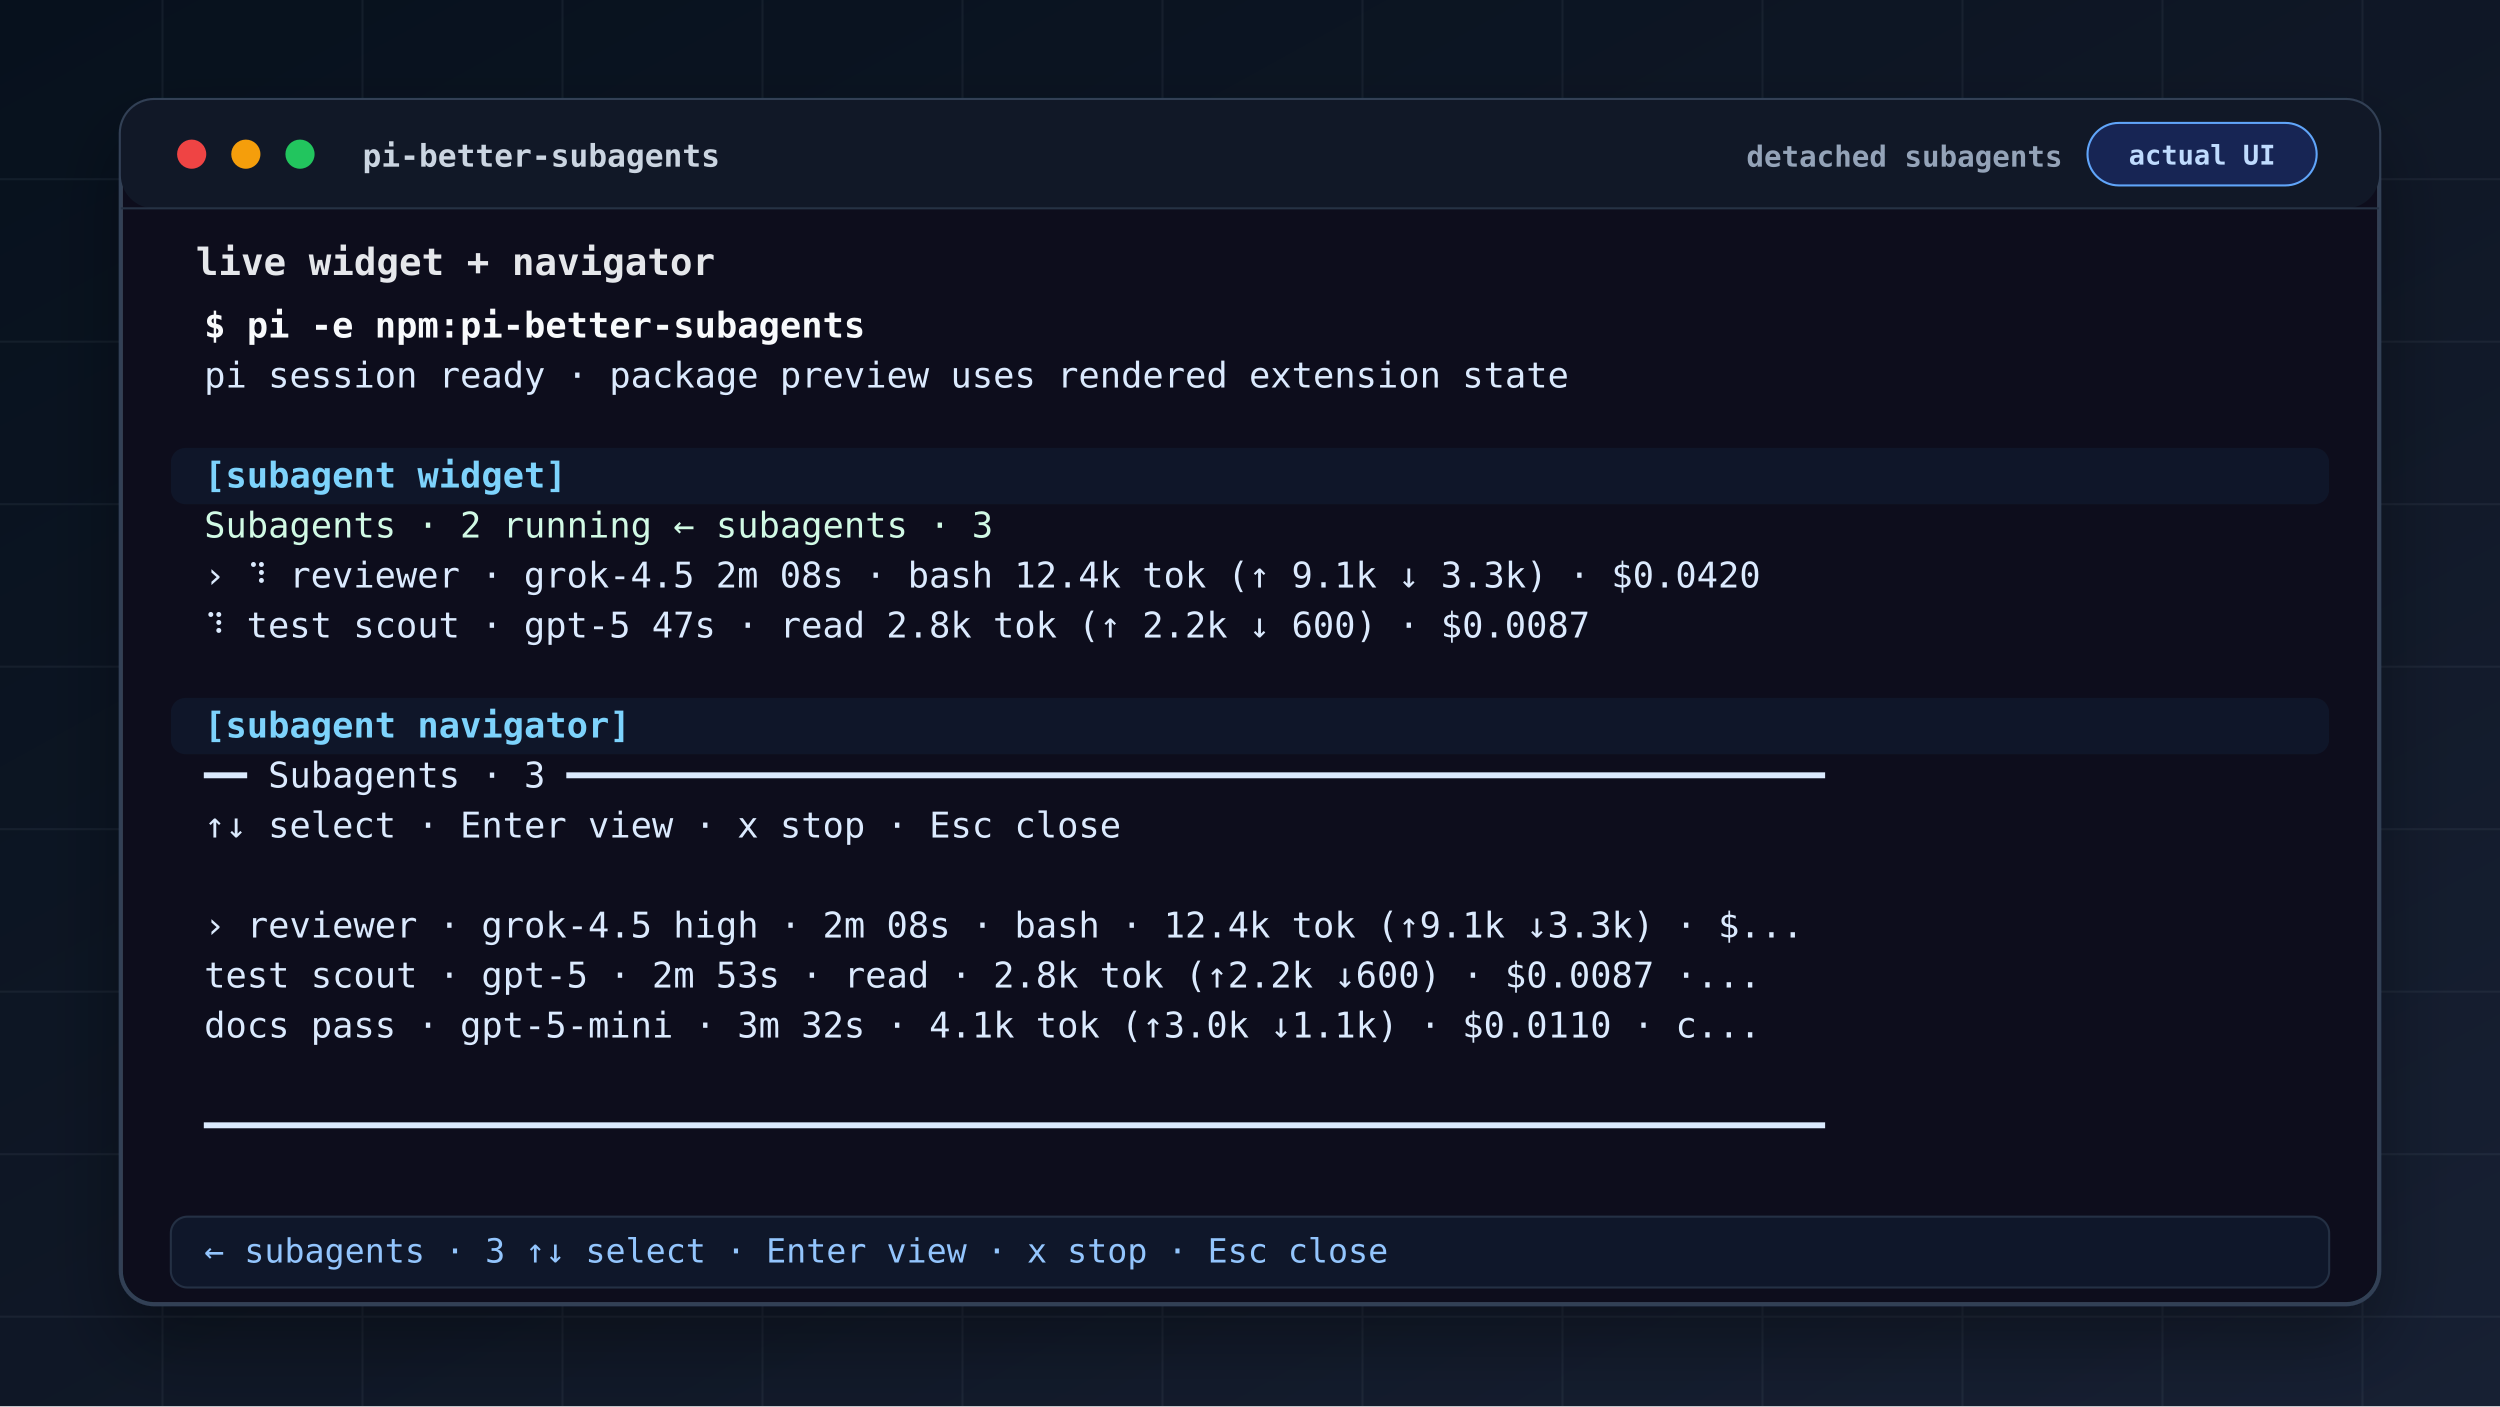
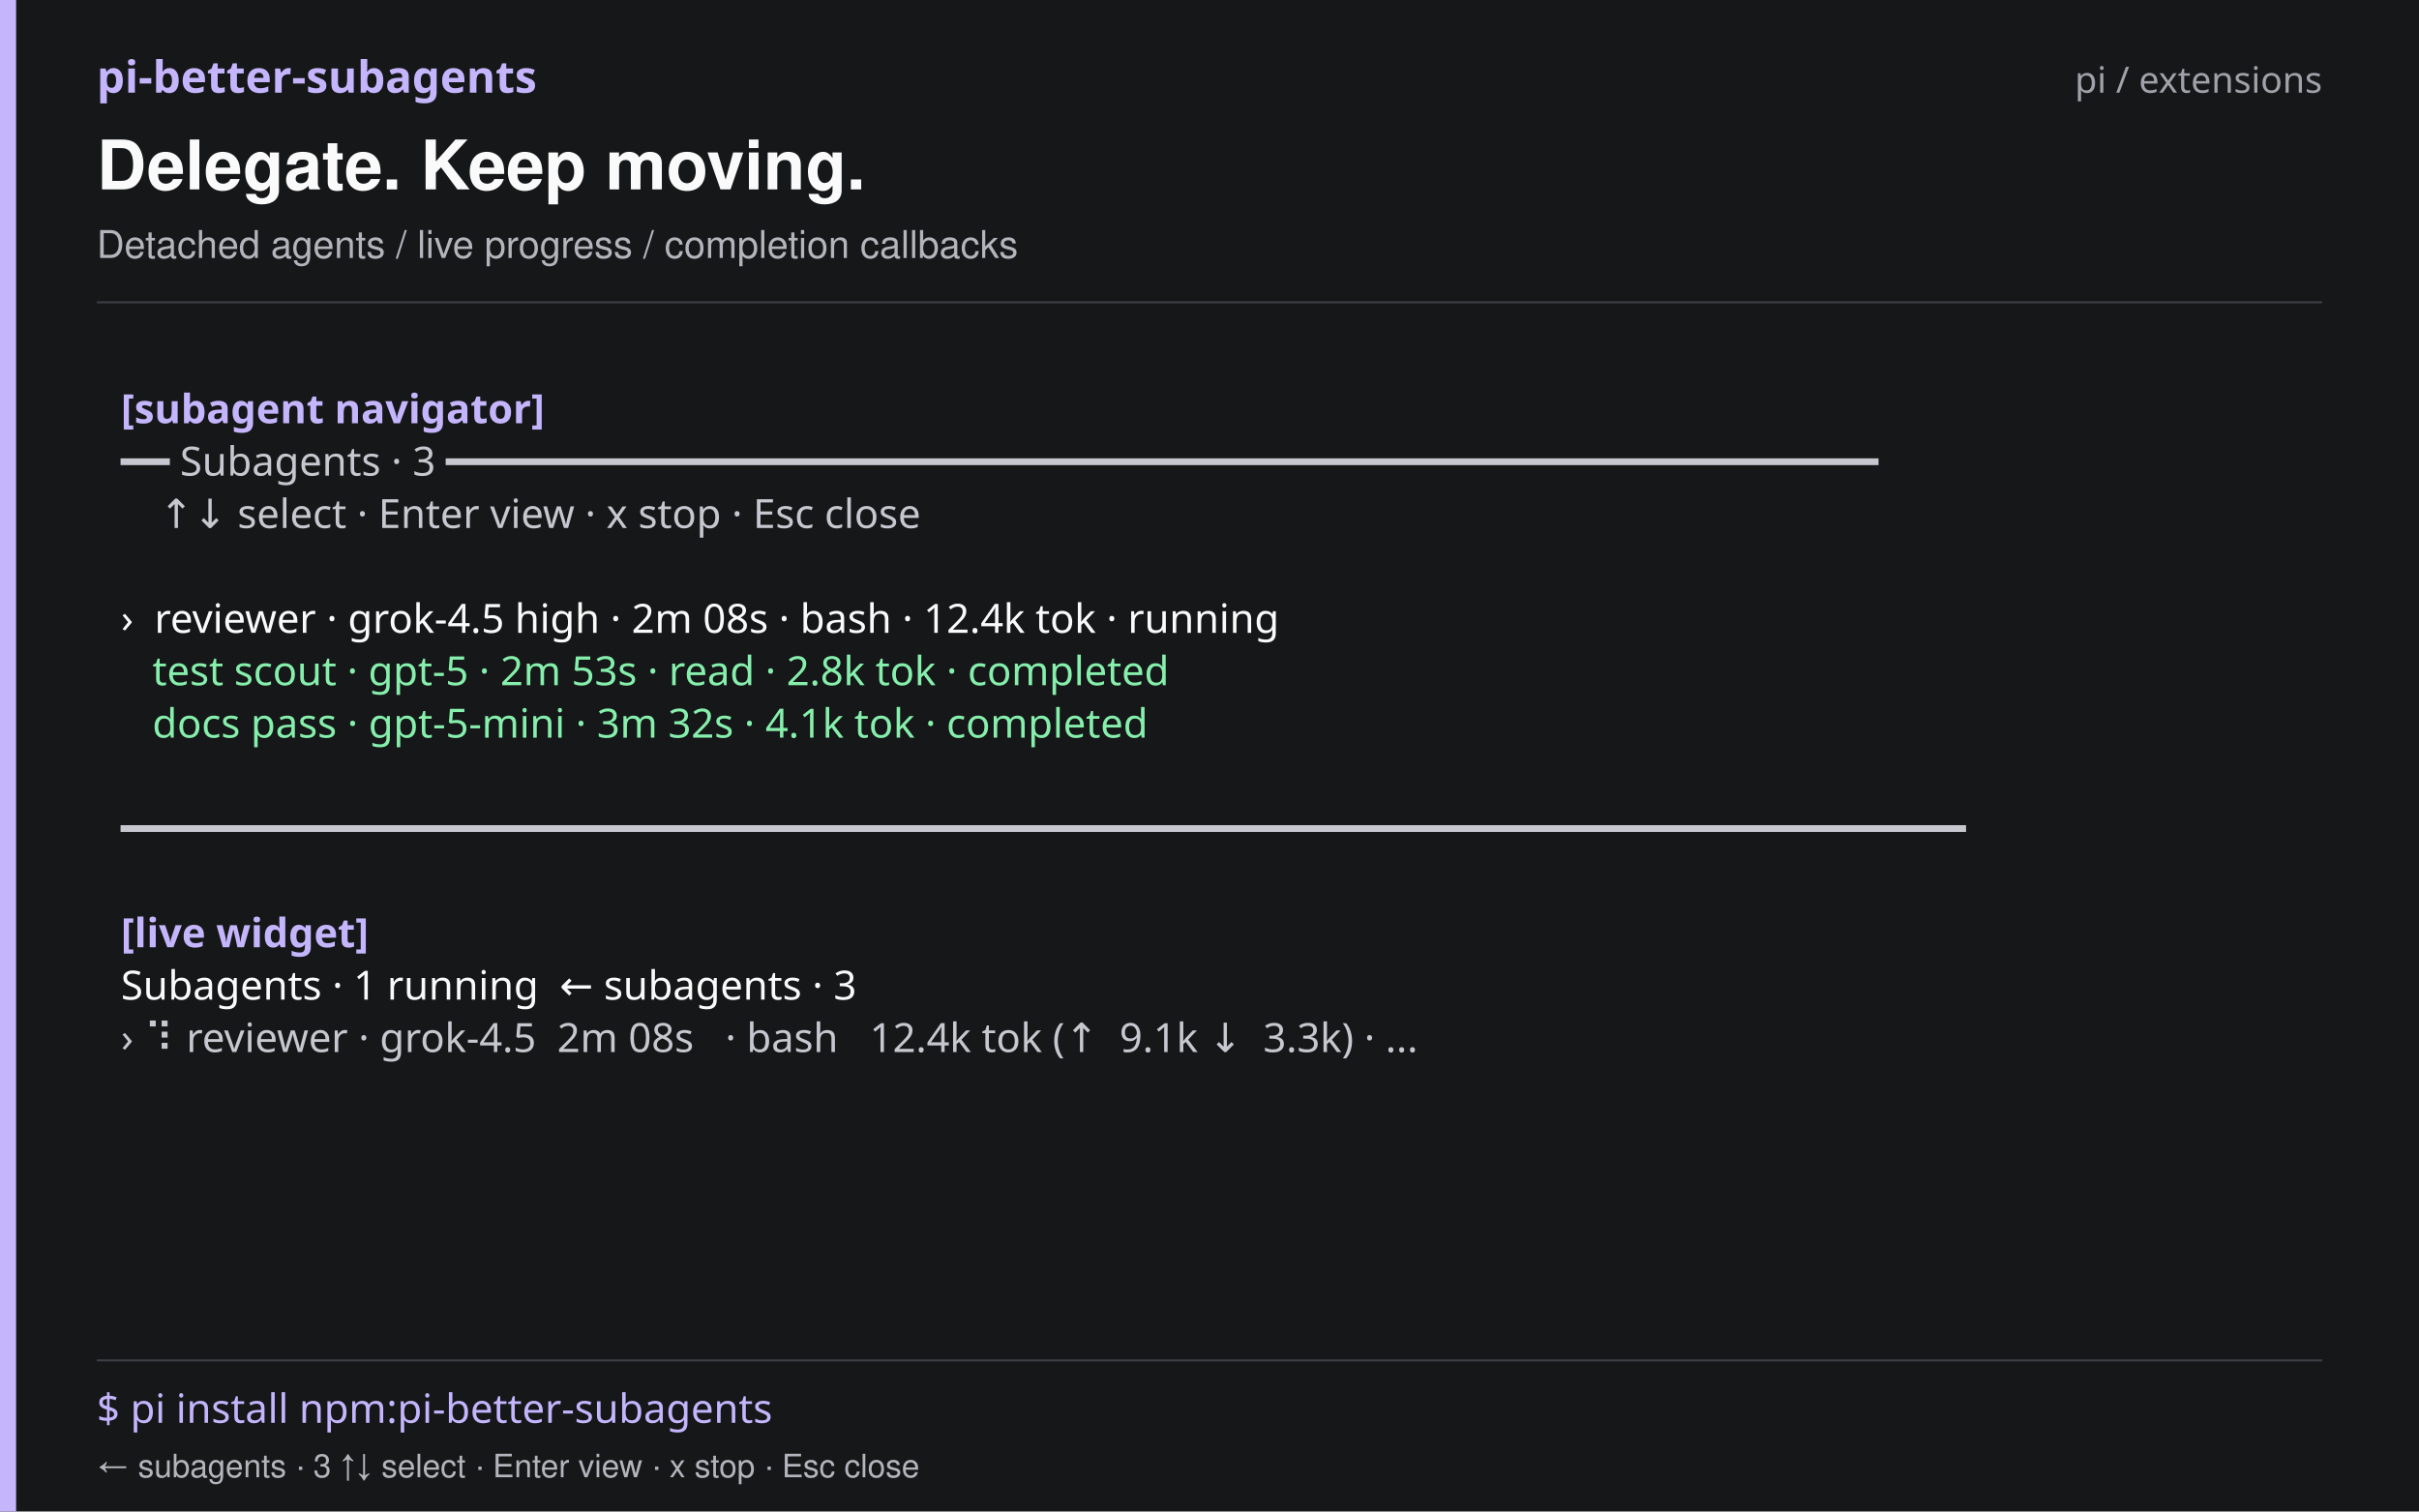
- <svg xmlns="http://www.w3.org/2000/svg" width="1200" height="675" viewBox="0 0 1200 675">
-   <defs>
-     <linearGradient id="bg" x1="0" y1="0" x2="1" y2="1">
-       <stop offset="0" stop-color="#07111d" />
-       <stop offset="0.55" stop-color="#101827" />
-       <stop offset="1" stop-color="#172033" />
-     </linearGradient>
-     <filter id="shadow" x="-20%" y="-20%" width="140%" height="140%">
-       <feDropShadow dx="0" dy="18" stdDeviation="18" flood-color="#000" flood-opacity="0.34" />
-     </filter>
-     <clipPath id="bodyClip">
-       <rect x="82" y="108" width="1036" height="468" rx="8" />
-     </clipPath>
-   </defs>
-   <rect width="1200" height="675" fill="url(#bg)" />
-   <g opacity="0.08">
-     <path d="M78 0 V675" stroke="#94a3b8" />
-     <path d="M174 0 V675" stroke="#94a3b8" />
-     <path d="M270 0 V675" stroke="#94a3b8" />
-     <path d="M366 0 V675" stroke="#94a3b8" />
-     <path d="M462 0 V675" stroke="#94a3b8" />
-     <path d="M558 0 V675" stroke="#94a3b8" />
-     <path d="M654 0 V675" stroke="#94a3b8" />
-     <path d="M750 0 V675" stroke="#94a3b8" />
-     <path d="M846 0 V675" stroke="#94a3b8" />
-     <path d="M942 0 V675" stroke="#94a3b8" />
-     <path d="M1038 0 V675" stroke="#94a3b8" />
-     <path d="M1134 0 V675" stroke="#94a3b8" />
-     <path d="M0 86 H1200" stroke="#94a3b8" />
-     <path d="M0 164 H1200" stroke="#94a3b8" />
-     <path d="M0 242 H1200" stroke="#94a3b8" />
-     <path d="M0 320 H1200" stroke="#94a3b8" />
-     <path d="M0 398 H1200" stroke="#94a3b8" />
-     <path d="M0 476 H1200" stroke="#94a3b8" />
-     <path d="M0 554 H1200" stroke="#94a3b8" />
-     <path d="M0 632 H1200" stroke="#94a3b8" />
-   </g>
-   <g filter="url(#shadow)">
-     <rect x="58" y="48" width="1084" height="578" rx="16" fill="#090f1a" stroke="#334155" stroke-width="2" />
-   </g>
-   <rect x="58" y="48" width="1084" height="52" rx="16" fill="#111827" />
-   <path d="M58 100 H1142" stroke="#263244" />
-   <circle cx="92" cy="74" r="7" fill="#ef4444" />
-   <circle cx="118" cy="74" r="7" fill="#f59e0b" />
-   <circle cx="144" cy="74" r="7" fill="#22c55e" />
-   <text x="174" y="80" font-family="SFMono-Regular, ui-monospace, Menlo, Consolas, monospace" font-size="15" font-weight="700" fill="#cbd5e1">pi-better-subagents</text>
-   <text x="990" y="80" text-anchor="end" font-family="SFMono-Regular, ui-monospace, Menlo, Consolas, monospace" font-size="14" font-weight="600" fill="#94a3b8">detached subagents</text>
-   <rect x="1002" y="59" width="110" height="30" rx="15" fill="#172554" stroke="#60a5fa" />
-   <text x="1057" y="79" text-anchor="middle" font-family="SFMono-Regular, ui-monospace, Menlo, Consolas, monospace" font-size="13" font-weight="700" fill="#bfdbfe">actual UI</text>
-   <text x="94" y="132" font-family="SFMono-Regular, ui-monospace, Menlo, Consolas, monospace" font-size="18" font-weight="700" fill="#e5e7eb">live widget + navigator</text>
-   <g clip-path="url(#bodyClip)">
-     <text x="98" y="162" font-family="SFMono-Regular, ui-monospace, Menlo, Consolas, monospace" font-size="17" font-weight="800" fill="#f8fafc">$ pi -e npm:pi-better-subagents</text>
-     <text x="98" y="186" font-family="SFMono-Regular, ui-monospace, Menlo, Consolas, monospace" font-size="17" font-weight="500" fill="#dbeafe">pi session ready · package preview uses rendered extension state</text>
-     <text x="98" y="210" font-family="SFMono-Regular, ui-monospace, Menlo, Consolas, monospace" font-size="17" font-weight="500" fill="#94a3b8" />
-     <rect x="82" y="215" width="1036" height="27" rx="7" fill="#0f172a" opacity="0.9" />
-     <text x="98" y="234" font-family="SFMono-Regular, ui-monospace, Menlo, Consolas, monospace" font-size="17" font-weight="800" fill="#7dd3fc">[subagent widget]</text>
-     <text x="98" y="258" font-family="SFMono-Regular, ui-monospace, Menlo, Consolas, monospace" font-size="17" font-weight="500" fill="#d1fae5">Subagents · 2 running  ← subagents · 3</text>
-     <text x="98" y="282" font-family="SFMono-Regular, ui-monospace, Menlo, Consolas, monospace" font-size="17" font-weight="500" fill="#dbeafe">› ⠹ reviewer · grok-4.5  2m 08s   · bash   12.4k tok (↑  9.1k ↓  3.3k) · $0.0420</text>
-     <text x="98" y="306" font-family="SFMono-Regular, ui-monospace, Menlo, Consolas, monospace" font-size="17" font-weight="500" fill="#dbeafe">  ⠹ test scout · gpt-5  47s      · read    2.8k tok (↑  2.2k ↓   600) · $0.0087</text>
-     <text x="98" y="330" font-family="SFMono-Regular, ui-monospace, Menlo, Consolas, monospace" font-size="17" font-weight="500" fill="#94a3b8" />
-     <rect x="82" y="335" width="1036" height="27" rx="7" fill="#0f172a" opacity="0.9" />
-     <text x="98" y="354" font-family="SFMono-Regular, ui-monospace, Menlo, Consolas, monospace" font-size="17" font-weight="800" fill="#7dd3fc">[subagent navigator]</text>
-     <text x="98" y="378" font-family="SFMono-Regular, ui-monospace, Menlo, Consolas, monospace" font-size="17" font-weight="500" fill="#dbeafe">━━ Subagents · 3 ━━━━━━━━━━━━━━━━━━━━━━━━━━━━━━━━━━━━━━━━━━━━━━━━━━━━━━━━━━━</text>
-     <text x="98" y="402" font-family="SFMono-Regular, ui-monospace, Menlo, Consolas, monospace" font-size="17" font-weight="500" fill="#dbeafe">   ↑↓ select · Enter view · x stop · Esc close</text>
-     <text x="98" y="426" font-family="SFMono-Regular, ui-monospace, Menlo, Consolas, monospace" font-size="17" font-weight="500" fill="#94a3b8" />
-     <text x="98" y="450" font-family="SFMono-Regular, ui-monospace, Menlo, Consolas, monospace" font-size="17" font-weight="500" fill="#dbeafe">›  reviewer · grok-4.5 high · 2m 08s · bash · 12.4k tok (↑9.1k ↓3.3k) · $...</text>
-     <text x="98" y="474" font-family="SFMono-Regular, ui-monospace, Menlo, Consolas, monospace" font-size="17" font-weight="500" fill="#dbeafe">   test scout · gpt-5 · 2m 53s · read · 2.8k tok (↑2.2k ↓600) · $0.0087 ·...</text>
-     <text x="98" y="498" font-family="SFMono-Regular, ui-monospace, Menlo, Consolas, monospace" font-size="17" font-weight="500" fill="#dbeafe">   docs pass · gpt-5-mini · 3m 32s · 4.1k tok (↑3.0k ↓1.1k) · $0.0110 · c...</text>
-     <text x="98" y="522" font-family="SFMono-Regular, ui-monospace, Menlo, Consolas, monospace" font-size="17" font-weight="500" fill="#94a3b8" />
-     <text x="98" y="546" font-family="SFMono-Regular, ui-monospace, Menlo, Consolas, monospace" font-size="17" font-weight="500" fill="#dbeafe">━━━━━━━━━━━━━━━━━━━━━━━━━━━━━━━━━━━━━━━━━━━━━━━━━━━━━━━━━━━━━━━━━━━━━━━━━━━━</text>
-     <text x="98" y="570" font-family="SFMono-Regular, ui-monospace, Menlo, Consolas, monospace" font-size="17" font-weight="500" fill="#94a3b8" />
-   </g>
-   <rect x="82" y="584" width="1036" height="34" rx="8" fill="#0f172a" stroke="#243044" />
-   <text x="98" y="606" font-family="SFMono-Regular, ui-monospace, Menlo, Consolas, monospace" font-size="16" fill="#93c5fd">← subagents · 3     ↑↓ select · Enter view · x stop · Esc close</text>
+ <svg xmlns="http://www.w3.org/2000/svg" width="1200" height="750" viewBox="0 0 1200 750">
+   <rect width="1200" height="750" fill="#151718" />
+   <rect width="8" height="750" fill="#c4b5fd" />
+   <text x="48" y="46" font-family="Menlo" font-size="22" font-weight="700" fill="#c4b5fd">pi-better-subagents</text>
+   <text x="1152" y="46" text-anchor="end" font-family="Menlo" font-size="18" fill="#a1a1aa">pi / extensions</text>
+   <text x="48" y="94" font-family="Helvetica" font-size="34" font-weight="700" fill="#fafafa">Delegate. Keep moving.</text>
+   <text x="48" y="128" font-family="Helvetica" font-size="19" fill="#b4b4bc">Detached agents / live progress / completion callbacks</text>
+   <path d="M48 150 H1152" stroke="#3f3f46" />
+   <text x="60" y="210" font-family="Menlo" font-size="20" font-weight="700" fill="#c4b5fd" xml:space="preserve" textLength="240" lengthAdjust="spacingAndGlyphs">[subagent navigator]</text>
+   <text x="60" y="236" font-family="Menlo" font-size="20" font-weight="400" fill="#c7c7cf" xml:space="preserve" textLength="912" lengthAdjust="spacingAndGlyphs">━━ Subagents · 3 ━━━━━━━━━━━━━━━━━━━━━━━━━━━━━━━━━━━━━━━━━━━━━━━━━━━━━━━━━━━</text>
+   <text x="60" y="262" font-family="Menlo" font-size="20" font-weight="400" fill="#c7c7cf" xml:space="preserve" textLength="552" lengthAdjust="spacingAndGlyphs">   ↑↓ select · Enter view · x stop · Esc close</text>
+   <text x="60" y="288" font-family="Menlo" font-size="20" font-weight="400" fill="#c7c7cf" xml:space="preserve" />
+   <text x="60" y="314" font-family="Menlo" font-size="20" font-weight="400" fill="#fafafa" xml:space="preserve" textLength="780" lengthAdjust="spacingAndGlyphs">›  reviewer · grok-4.5 high · 2m 08s · bash · 12.4k tok · running</text>
+   <text x="60" y="340" font-family="Menlo" font-size="20" font-weight="400" fill="#86efac" xml:space="preserve" textLength="720" lengthAdjust="spacingAndGlyphs">   test scout · gpt-5 · 2m 53s · read · 2.8k tok · completed</text>
+   <text x="60" y="366" font-family="Menlo" font-size="20" font-weight="400" fill="#86efac" xml:space="preserve" textLength="684" lengthAdjust="spacingAndGlyphs">   docs pass · gpt-5-mini · 3m 32s · 4.1k tok · completed</text>
+   <text x="60" y="392" font-family="Menlo" font-size="20" font-weight="400" fill="#c7c7cf" xml:space="preserve" />
+   <text x="60" y="418" font-family="Menlo" font-size="20" font-weight="400" fill="#c7c7cf" xml:space="preserve" textLength="912" lengthAdjust="spacingAndGlyphs">━━━━━━━━━━━━━━━━━━━━━━━━━━━━━━━━━━━━━━━━━━━━━━━━━━━━━━━━━━━━━━━━━━━━━━━━━━━━</text>
+   <text x="60" y="444" font-family="Menlo" font-size="20" font-weight="400" fill="#c7c7cf" xml:space="preserve" />
+   <text x="60" y="470" font-family="Menlo" font-size="20" font-weight="700" fill="#c4b5fd" xml:space="preserve" textLength="156" lengthAdjust="spacingAndGlyphs">[live widget]</text>
+   <text x="60" y="496" font-family="Menlo" font-size="20" font-weight="400" fill="#fafafa" xml:space="preserve" textLength="456" lengthAdjust="spacingAndGlyphs">Subagents · 1 running  ← subagents · 3</text>
+   <text x="60" y="522" font-family="Menlo" font-size="20" font-weight="400" fill="#c7c7cf" xml:space="preserve" textLength="912" lengthAdjust="spacingAndGlyphs">› ⠹ reviewer · grok-4.5  2m 08s   · bash   12.4k tok (↑  9.1k ↓  3.3k) · ...</text>
+   <path d="M48 675 H1152" stroke="#3f3f46" />
+   <text x="48" y="706" font-family="Menlo" font-size="20" fill="#c4b5fd">$ pi install npm:pi-better-subagents</text>
+   <text x="48" y="733" font-family="Helvetica" font-size="16" fill="#b4b4bc">← subagents · 3     ↑↓ select · Enter view · x stop · Esc close</text>
</svg>
